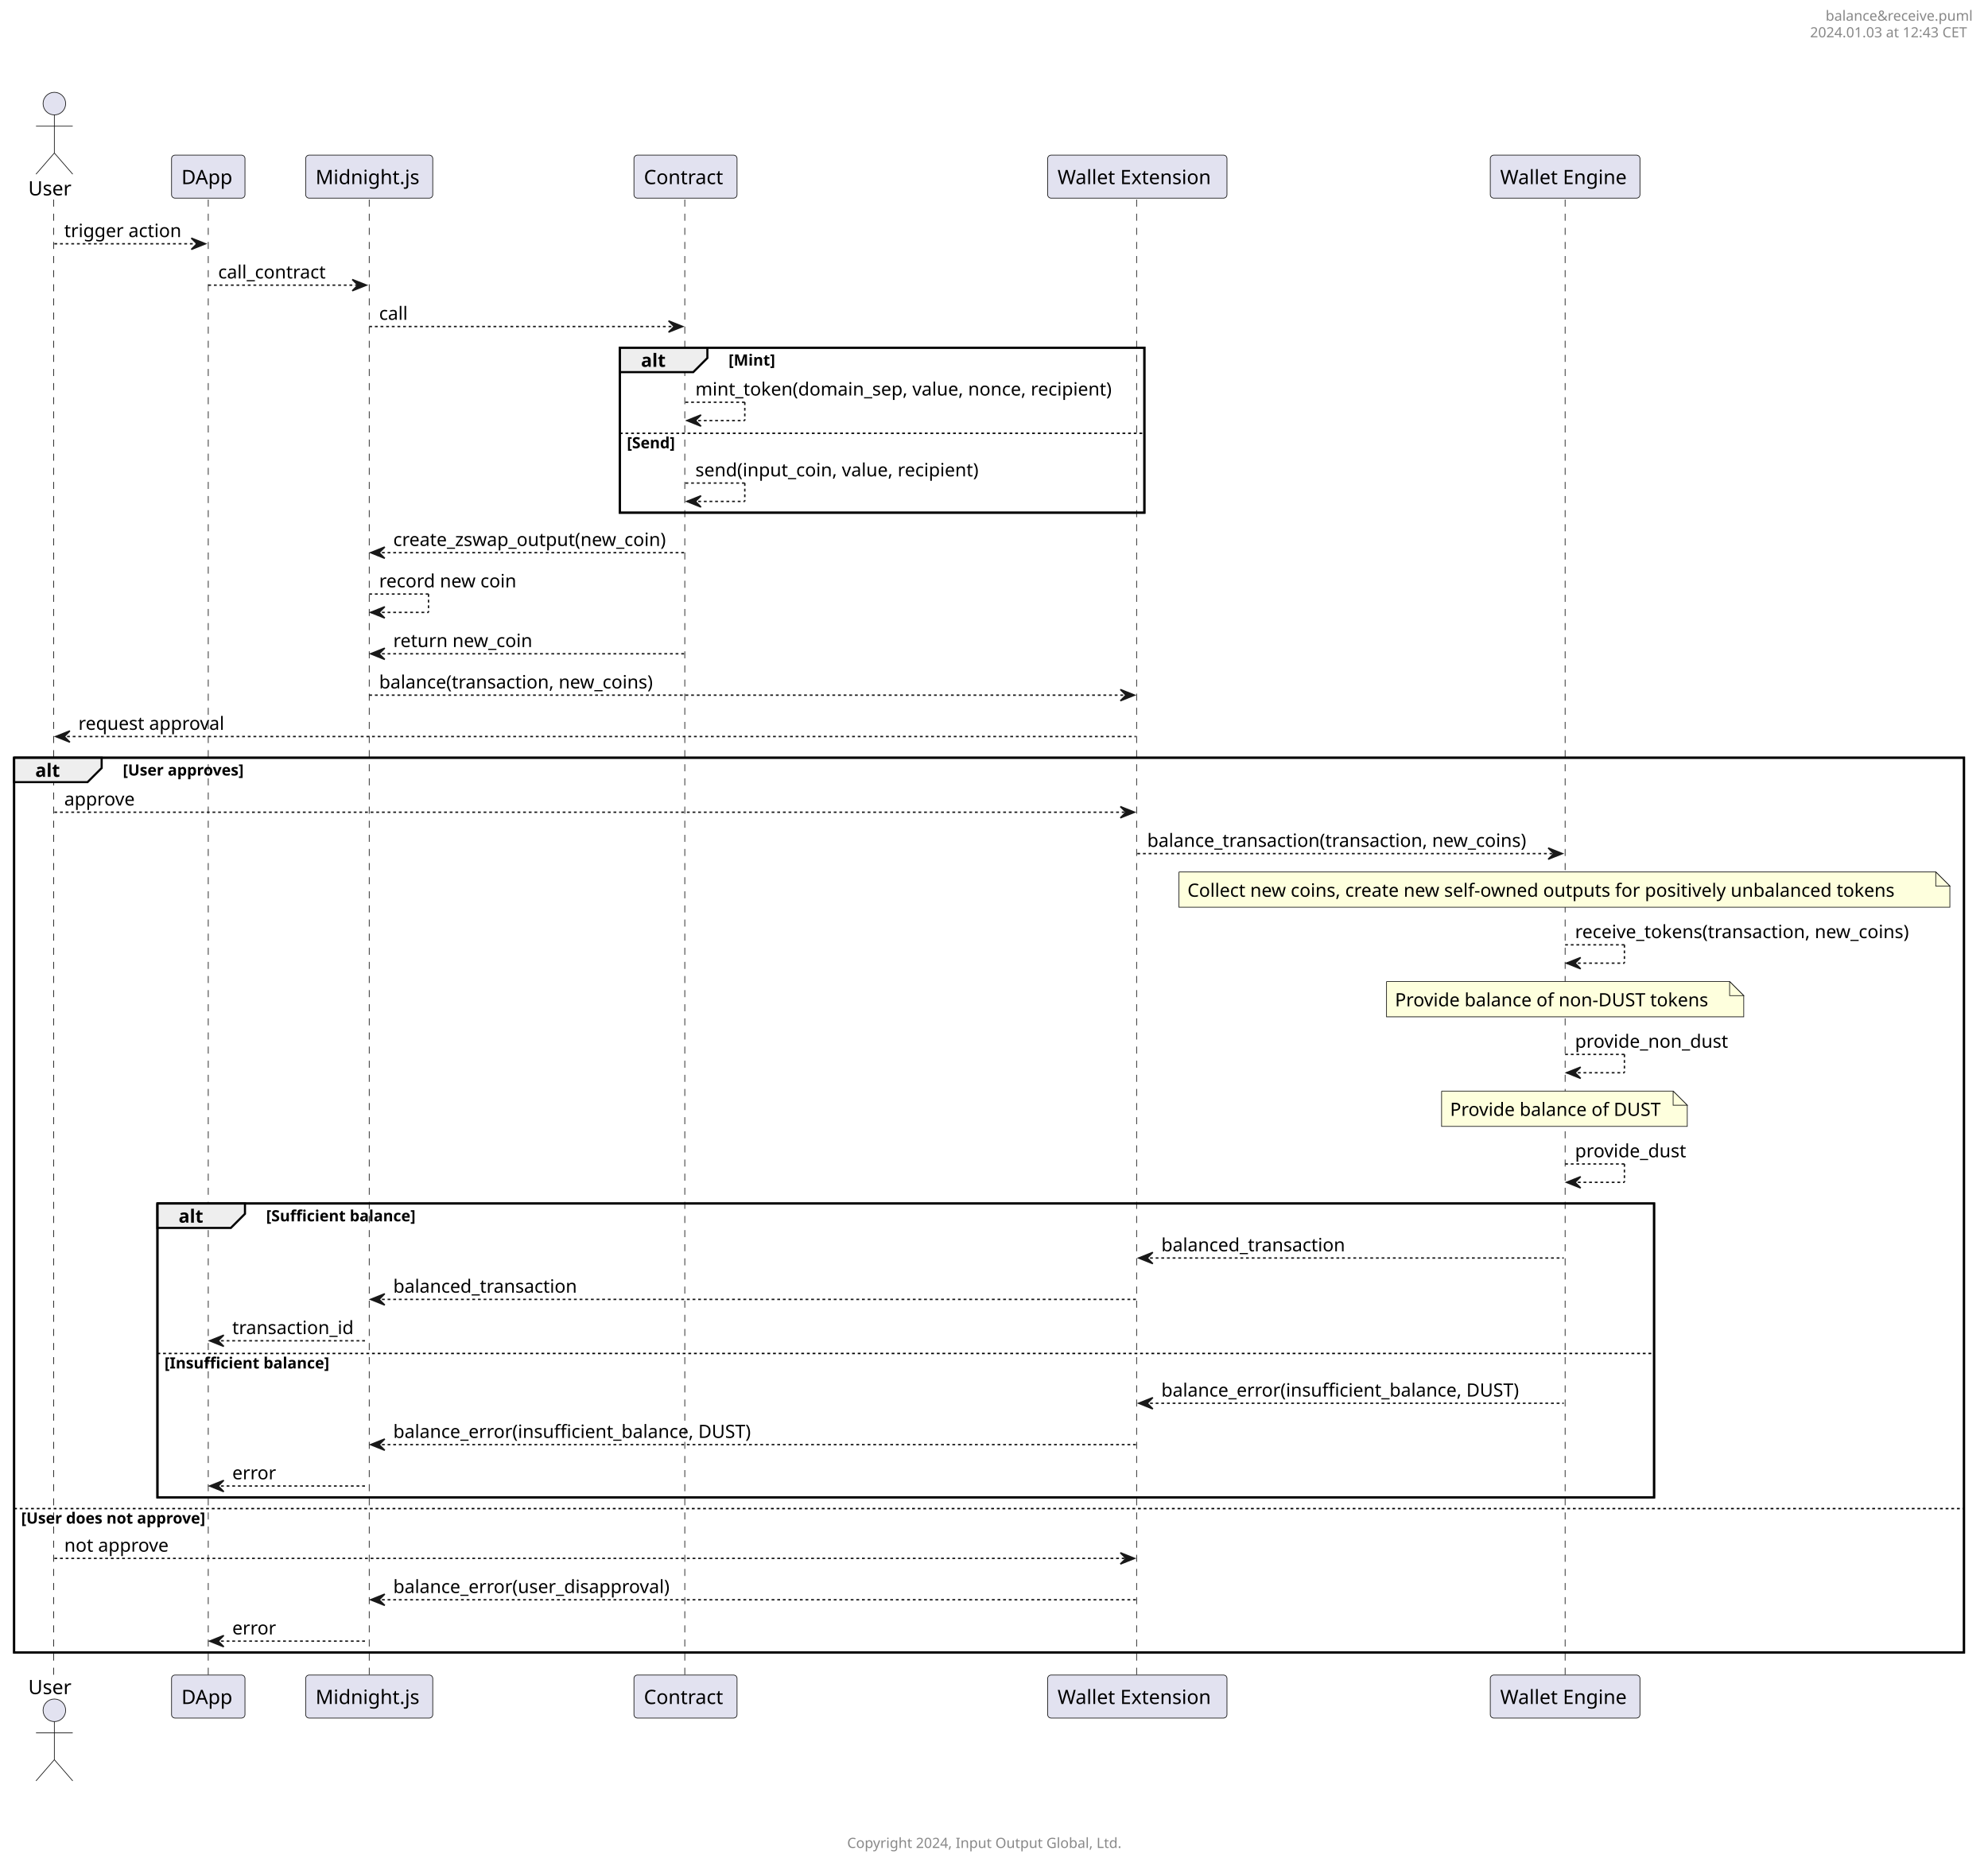
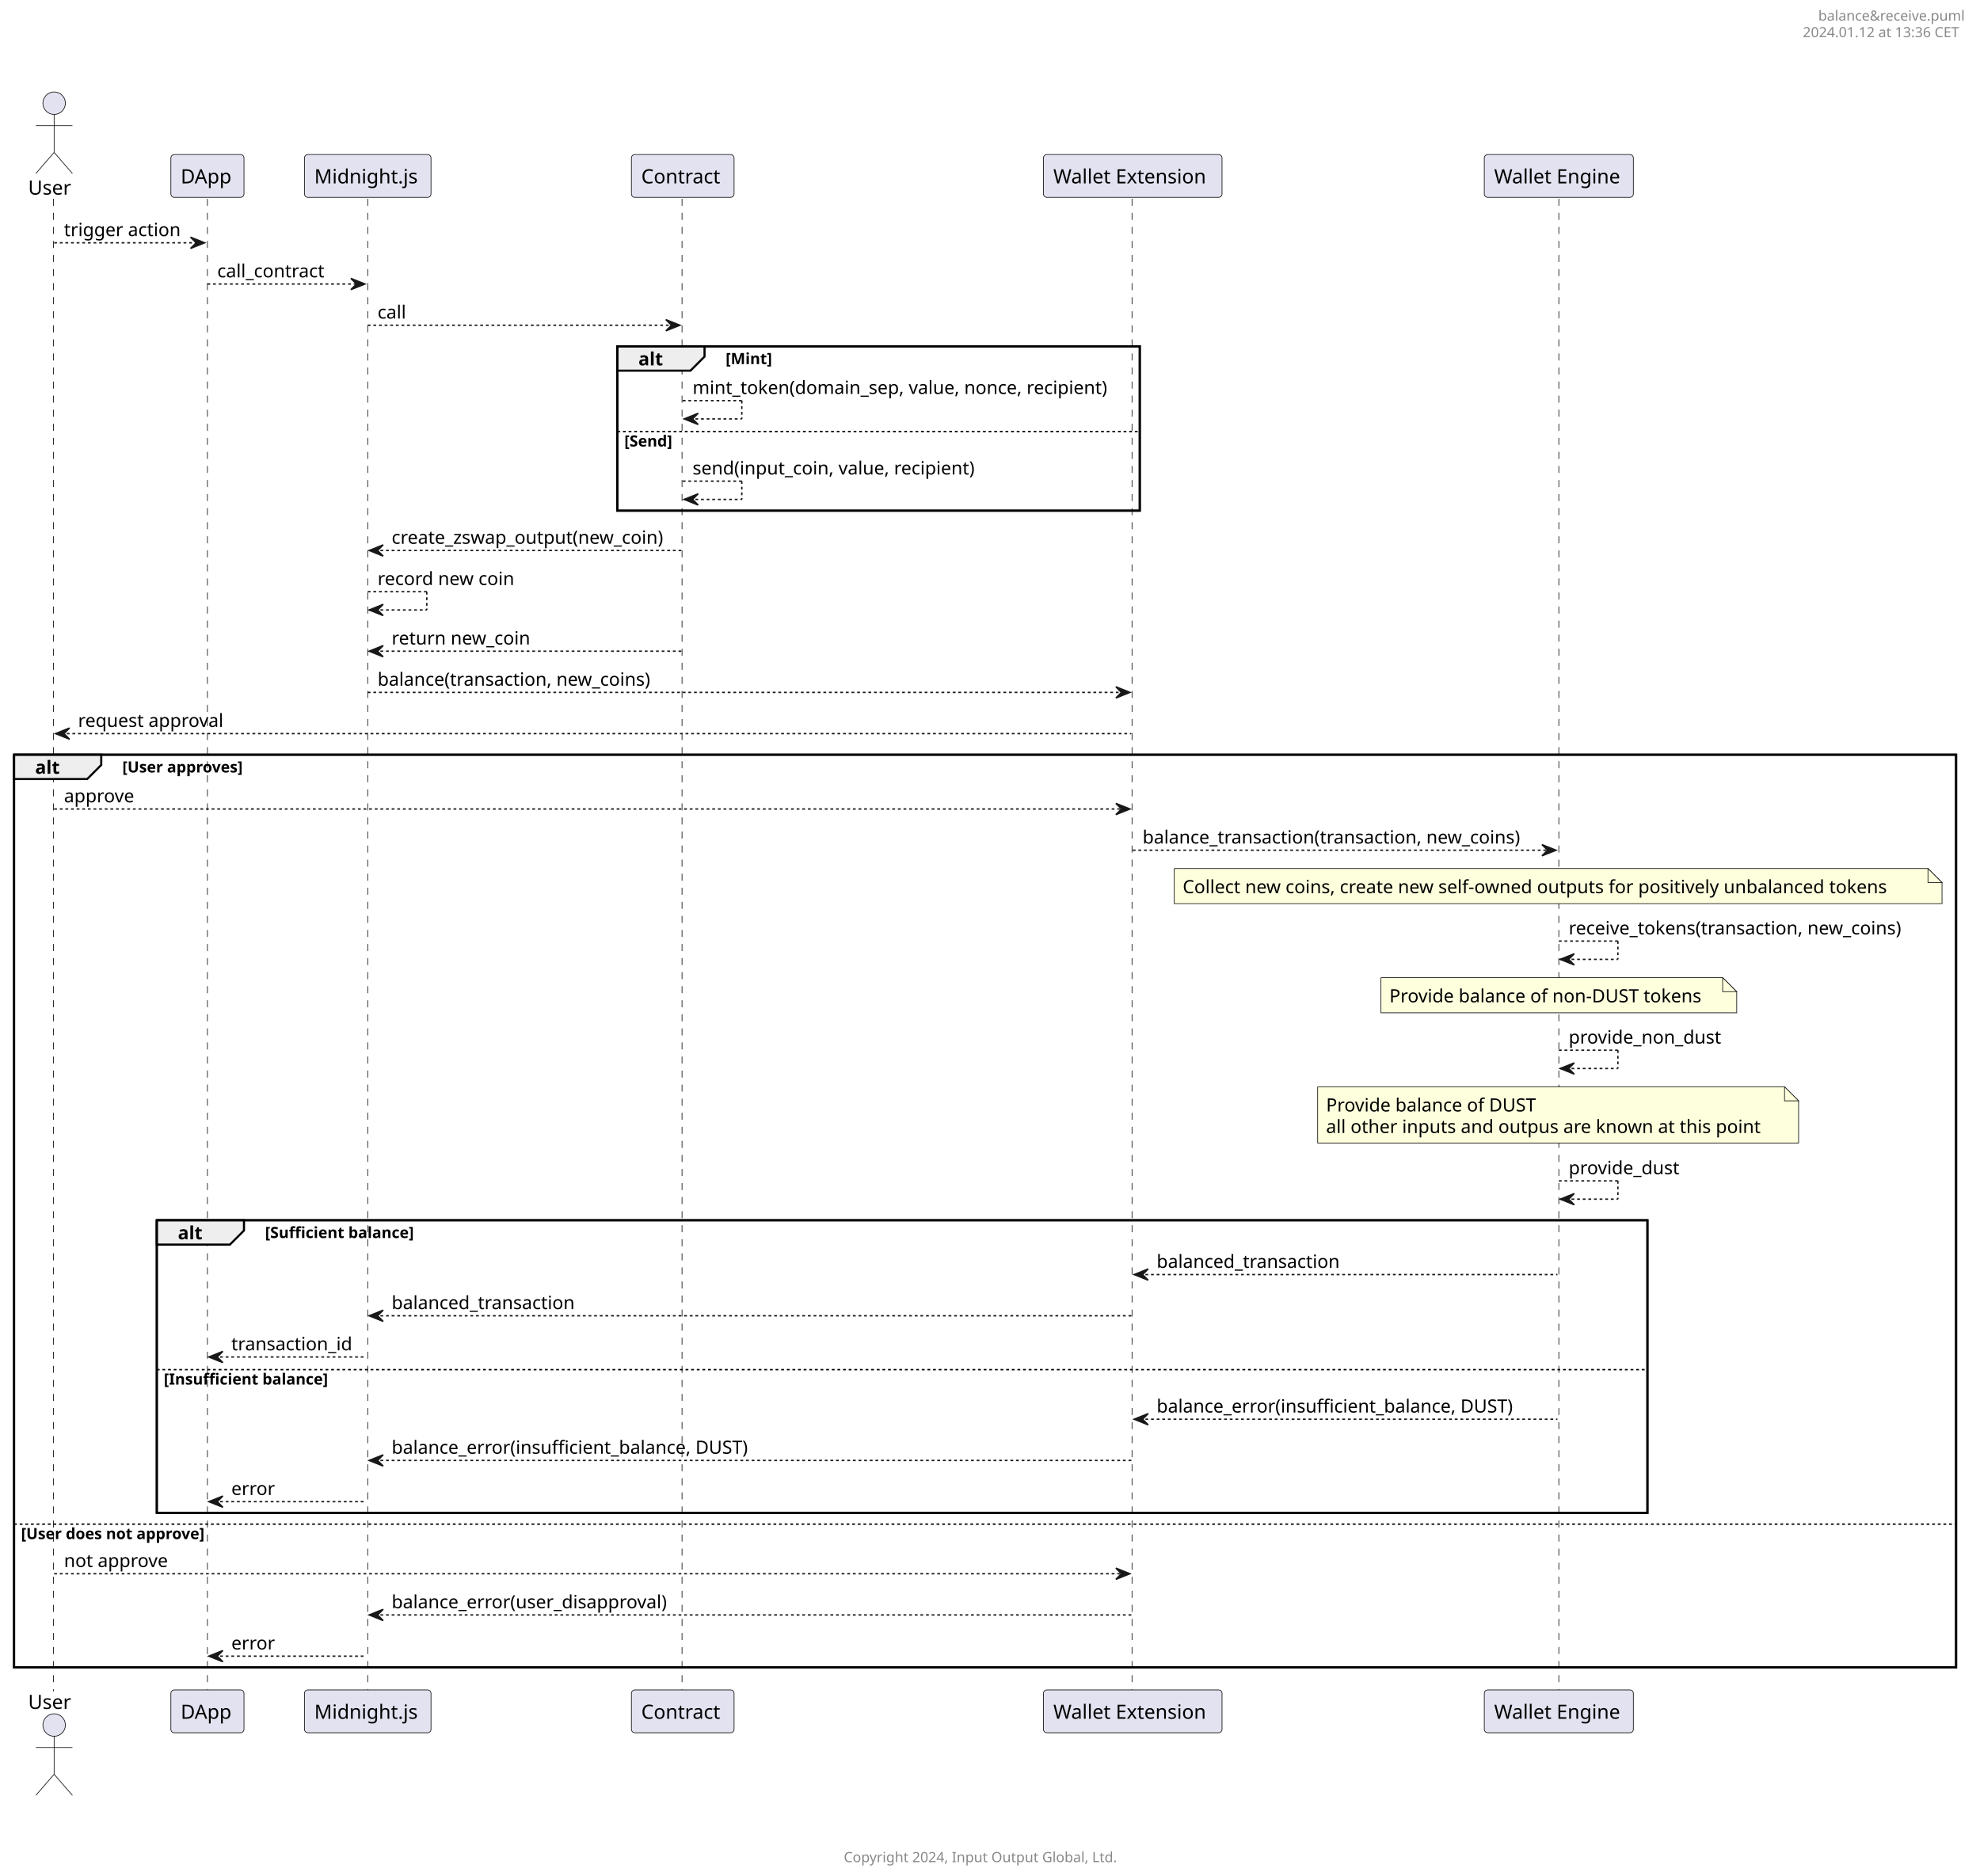
- <svg xmlns="http://www.w3.org/2000/svg" contentStyleType="text/css" height="1319px" preserveAspectRatio="none" style="width:1408px;height:1319px;background:#FFFFFF;" version="1.1" viewBox="0 0 1408 1319" width="1408px" zoomAndPan="magnify">
+ <svg xmlns="http://www.w3.org/2000/svg" contentStyleType="text/css" height="1334px" preserveAspectRatio="none" style="width:1408px;height:1334px;background:#FFFFFF;" version="1.1" viewBox="0 0 1408 1334" width="1408px" zoomAndPan="magnify">
  <defs />
  <g>
    <rect height="116.887" style="stroke:#000000;stroke-width:1.5;fill:none;" width="371.5" x="439" y="246.307" />
-     <rect height="633.811" style="stroke:#000000;stroke-width:1.5;fill:none;" width="1381" x="10" y="536.746" />
-     <rect height="208.129" style="stroke:#000000;stroke-width:1.5;fill:none;" width="1060" x="111.5" y="852.541" />
-     <line style="stroke:#181818;stroke-width:0.5;fill:none;stroke-dasharray:5.0,5.0;" x1="38" x2="38" y1="141.375" y2="1187.557" />
-     <line style="stroke:#181818;stroke-width:0.5;fill:none;stroke-dasharray:5.0,5.0;" x1="147.5" x2="147.5" y1="141.375" y2="1187.557" />
-     <line style="stroke:#181818;stroke-width:0.5;fill:none;stroke-dasharray:5.0,5.0;" x1="261.5" x2="261.5" y1="141.375" y2="1187.557" />
-     <line style="stroke:#181818;stroke-width:0.5;fill:none;stroke-dasharray:5.0,5.0;" x1="485" x2="485" y1="141.375" y2="1187.557" />
-     <line style="stroke:#181818;stroke-width:0.5;fill:none;stroke-dasharray:5.0,5.0;" x1="805" x2="805" y1="141.375" y2="1187.557" />
-     <line style="stroke:#181818;stroke-width:0.5;fill:none;stroke-dasharray:5.0,5.0;" x1="1108.5" x2="1108.5" y1="141.375" y2="1187.557" />
+     <rect height="649.121" style="stroke:#000000;stroke-width:1.5;fill:none;" width="1381" x="10" y="536.746" />
+     <rect height="208.129" style="stroke:#000000;stroke-width:1.5;fill:none;" width="1060" x="111.5" y="867.852" />
+     <line style="stroke:#181818;stroke-width:0.5;fill:none;stroke-dasharray:5.0,5.0;" x1="38" x2="38" y1="141.375" y2="1202.867" />
+     <line style="stroke:#181818;stroke-width:0.5;fill:none;stroke-dasharray:5.0,5.0;" x1="147.5" x2="147.5" y1="141.375" y2="1202.867" />
+     <line style="stroke:#181818;stroke-width:0.5;fill:none;stroke-dasharray:5.0,5.0;" x1="261.5" x2="261.5" y1="141.375" y2="1202.867" />
+     <line style="stroke:#181818;stroke-width:0.5;fill:none;stroke-dasharray:5.0,5.0;" x1="485" x2="485" y1="141.375" y2="1202.867" />
+     <line style="stroke:#181818;stroke-width:0.5;fill:none;stroke-dasharray:5.0,5.0;" x1="805" x2="805" y1="141.375" y2="1202.867" />
+     <line style="stroke:#181818;stroke-width:0.5;fill:none;stroke-dasharray:5.0,5.0;" x1="1108.5" x2="1108.5" y1="141.375" y2="1202.867" />
    <text fill="#000000" font-family="sans-serif" font-size="14" lengthAdjust="spacing" textLength="31" x="20" y="138.422">User</text>
    <ellipse cx="38.5" cy="73.387" fill="#E2E2F0" rx="8" ry="8" style="stroke:#181818;stroke-width:0.5;" />
    <path d="M38.5,81.387 L38.5,108.387 M25.5,89.387 L51.5,89.387 M38.5,108.387 L25.5,123.387 M38.5,108.387 L51.5,123.387 " fill="none" style="stroke:#181818;stroke-width:0.5;" />
-     <text fill="#000000" font-family="sans-serif" font-size="14" lengthAdjust="spacing" textLength="31" x="20" y="1200.092">User</text>
-     <ellipse cx="38.5" cy="1211.545" fill="#E2E2F0" rx="8" ry="8" style="stroke:#181818;stroke-width:0.5;" />
-     <path d="M38.5,1219.545 L38.5,1246.545 M25.5,1227.545 L51.5,1227.545 M38.5,1246.545 L25.5,1261.545 M38.5,1246.545 L51.5,1261.545 " fill="none" style="stroke:#181818;stroke-width:0.5;" />
+     <text fill="#000000" font-family="sans-serif" font-size="14" lengthAdjust="spacing" textLength="31" x="20" y="1215.402">User</text>
+     <ellipse cx="38.5" cy="1226.855" fill="#E2E2F0" rx="8" ry="8" style="stroke:#181818;stroke-width:0.5;" />
+     <path d="M38.5,1234.855 L38.5,1261.855 M25.5,1242.855 L51.5,1242.855 M38.5,1261.855 L25.5,1276.855 M38.5,1261.855 L51.5,1276.855 " fill="none" style="stroke:#181818;stroke-width:0.5;" />
    <rect fill="#E2E2F0" height="30.488" rx="2.5" ry="2.5" style="stroke:#181818;stroke-width:0.5;" width="52" x="121.5" y="109.887" />
    <text fill="#000000" font-family="sans-serif" font-size="14" lengthAdjust="spacing" textLength="38" x="128.5" y="130.422">DApp</text>
-     <rect fill="#E2E2F0" height="30.488" rx="2.5" ry="2.5" style="stroke:#181818;stroke-width:0.5;" width="52" x="121.5" y="1186.557" />
-     <text fill="#000000" font-family="sans-serif" font-size="14" lengthAdjust="spacing" textLength="38" x="128.5" y="1207.092">DApp</text>
+     <rect fill="#E2E2F0" height="30.488" rx="2.5" ry="2.5" style="stroke:#181818;stroke-width:0.5;" width="52" x="121.5" y="1201.867" />
+     <text fill="#000000" font-family="sans-serif" font-size="14" lengthAdjust="spacing" textLength="38" x="128.5" y="1222.402">DApp</text>
    <rect fill="#E2E2F0" height="30.488" rx="2.5" ry="2.5" style="stroke:#181818;stroke-width:0.5;" width="90" x="216.5" y="109.887" />
    <text fill="#000000" font-family="sans-serif" font-size="14" lengthAdjust="spacing" textLength="76" x="223.5" y="130.422">Midnight.js</text>
-     <rect fill="#E2E2F0" height="30.488" rx="2.5" ry="2.5" style="stroke:#181818;stroke-width:0.5;" width="90" x="216.5" y="1186.557" />
-     <text fill="#000000" font-family="sans-serif" font-size="14" lengthAdjust="spacing" textLength="76" x="223.5" y="1207.092">Midnight.js</text>
+     <rect fill="#E2E2F0" height="30.488" rx="2.5" ry="2.5" style="stroke:#181818;stroke-width:0.5;" width="90" x="216.5" y="1201.867" />
+     <text fill="#000000" font-family="sans-serif" font-size="14" lengthAdjust="spacing" textLength="76" x="223.5" y="1222.402">Midnight.js</text>
    <rect fill="#E2E2F0" height="30.488" rx="2.5" ry="2.5" style="stroke:#181818;stroke-width:0.5;" width="73" x="449" y="109.887" />
    <text fill="#000000" font-family="sans-serif" font-size="14" lengthAdjust="spacing" textLength="59" x="456" y="130.422">Contract</text>
-     <rect fill="#E2E2F0" height="30.488" rx="2.5" ry="2.5" style="stroke:#181818;stroke-width:0.5;" width="73" x="449" y="1186.557" />
-     <text fill="#000000" font-family="sans-serif" font-size="14" lengthAdjust="spacing" textLength="59" x="456" y="1207.092">Contract</text>
+     <rect fill="#E2E2F0" height="30.488" rx="2.5" ry="2.5" style="stroke:#181818;stroke-width:0.5;" width="73" x="449" y="1201.867" />
+     <text fill="#000000" font-family="sans-serif" font-size="14" lengthAdjust="spacing" textLength="59" x="456" y="1222.402">Contract</text>
    <rect fill="#E2E2F0" height="30.488" rx="2.5" ry="2.5" style="stroke:#181818;stroke-width:0.5;" width="127" x="742" y="109.887" />
    <text fill="#000000" font-family="sans-serif" font-size="14" lengthAdjust="spacing" textLength="113" x="749" y="130.422">Wallet Extension</text>
-     <rect fill="#E2E2F0" height="30.488" rx="2.5" ry="2.5" style="stroke:#181818;stroke-width:0.5;" width="127" x="742" y="1186.557" />
-     <text fill="#000000" font-family="sans-serif" font-size="14" lengthAdjust="spacing" textLength="113" x="749" y="1207.092">Wallet Extension</text>
+     <rect fill="#E2E2F0" height="30.488" rx="2.5" ry="2.5" style="stroke:#181818;stroke-width:0.5;" width="127" x="742" y="1201.867" />
+     <text fill="#000000" font-family="sans-serif" font-size="14" lengthAdjust="spacing" textLength="113" x="749" y="1222.402">Wallet Extension</text>
    <rect fill="#E2E2F0" height="30.488" rx="2.5" ry="2.5" style="stroke:#181818;stroke-width:0.5;" width="106" x="1055.5" y="109.887" />
    <text fill="#000000" font-family="sans-serif" font-size="14" lengthAdjust="spacing" textLength="92" x="1062.5" y="130.422">Wallet Engine</text>
-     <rect fill="#E2E2F0" height="30.488" rx="2.5" ry="2.5" style="stroke:#181818;stroke-width:0.5;" width="106" x="1055.5" y="1186.557" />
-     <text fill="#000000" font-family="sans-serif" font-size="14" lengthAdjust="spacing" textLength="92" x="1062.5" y="1207.092">Wallet Engine</text>
+     <rect fill="#E2E2F0" height="30.488" rx="2.5" ry="2.5" style="stroke:#181818;stroke-width:0.5;" width="106" x="1055.5" y="1201.867" />
+     <text fill="#000000" font-family="sans-serif" font-size="14" lengthAdjust="spacing" textLength="92" x="1062.5" y="1222.402">Wallet Engine</text>
    <polygon fill="#181818" points="135.5,168.685,145.5,172.685,135.5,176.685,139.5,172.685" style="stroke:#181818;stroke-width:1.0;" />
    <line style="stroke:#181818;stroke-width:1.0;stroke-dasharray:2.0,2.0;" x1="38.5" x2="141.5" y1="172.685" y2="172.685" />
    <text fill="#000000" font-family="sans-serif" font-size="13" lengthAdjust="spacing" textLength="85" x="45.5" y="167.943">trigger action</text>
    <polygon fill="#181818" points="249.5,197.996,259.5,201.996,249.5,205.996,253.5,201.996" style="stroke:#181818;stroke-width:1.0;" />
    <line style="stroke:#181818;stroke-width:1.0;stroke-dasharray:2.0,2.0;" x1="147.5" x2="255.5" y1="201.996" y2="201.996" />
    <text fill="#000000" font-family="sans-serif" font-size="13" lengthAdjust="spacing" textLength="81" x="154.5" y="197.254">call_contract</text>
    <polygon fill="#181818" points="473.5,227.307,483.5,231.307,473.5,235.307,477.5,231.307" style="stroke:#181818;stroke-width:1.0;" />
    <line style="stroke:#181818;stroke-width:1.0;stroke-dasharray:2.0,2.0;" x1="261.5" x2="479.5" y1="231.307" y2="231.307" />
    <text fill="#000000" font-family="sans-serif" font-size="13" lengthAdjust="spacing" textLength="22" x="268.5" y="226.565">call</text>
    <path d="M439,246.307 L501,246.307 L501,253.617 L491,263.617 L439,263.617 L439,246.307 " fill="#EEEEEE" style="stroke:#000000;stroke-width:1.5;" />
    <rect fill="none" height="116.887" style="stroke:#000000;stroke-width:1.5;" width="371.5" x="439" y="246.307" />
    <text fill="#000000" font-family="sans-serif" font-size="13" font-weight="bold" lengthAdjust="spacing" textLength="17" x="454" y="259.875">alt</text>
    <text fill="#000000" font-family="sans-serif" font-size="11" font-weight="bold" lengthAdjust="spacing" textLength="33" x="516" y="258.941">[Mint]</text>
    <line style="stroke:#181818;stroke-width:1.0;stroke-dasharray:2.0,2.0;" x1="485.5" x2="527.5" y1="284.928" y2="284.928" />
    <line style="stroke:#181818;stroke-width:1.0;stroke-dasharray:2.0,2.0;" x1="527.5" x2="527.5" y1="284.928" y2="297.928" />
    <line style="stroke:#181818;stroke-width:1.0;stroke-dasharray:2.0,2.0;" x1="486.5" x2="527.5" y1="297.928" y2="297.928" />
    <polygon fill="#181818" points="496.5,293.928,486.5,297.928,496.5,301.928,492.5,297.928" style="stroke:#181818;stroke-width:1.0;" />
    <text fill="#000000" font-family="sans-serif" font-size="13" lengthAdjust="spacing" textLength="306" x="492.5" y="280.185">mint_token(domain_sep, value, nonce, recipient)</text>
    <line style="stroke:#000000;stroke-width:1.0;stroke-dasharray:2.0,2.0;" x1="439" x2="810.5" y1="306.928" y2="306.928" />
    <text fill="#000000" font-family="sans-serif" font-size="11" font-weight="bold" lengthAdjust="spacing" textLength="34" x="444" y="317.562">[Send]</text>
    <line style="stroke:#181818;stroke-width:1.0;stroke-dasharray:2.0,2.0;" x1="485.5" x2="527.5" y1="342.193" y2="342.193" />
    <line style="stroke:#181818;stroke-width:1.0;stroke-dasharray:2.0,2.0;" x1="527.5" x2="527.5" y1="342.193" y2="355.193" />
    <line style="stroke:#181818;stroke-width:1.0;stroke-dasharray:2.0,2.0;" x1="486.5" x2="527.5" y1="355.193" y2="355.193" />
    <polygon fill="#181818" points="496.5,351.193,486.5,355.193,496.5,359.193,492.5,355.193" style="stroke:#181818;stroke-width:1.0;" />
    <text fill="#000000" font-family="sans-serif" font-size="13" lengthAdjust="spacing" textLength="209" x="492.5" y="337.451">send(input_coin, value, recipient)</text>
    <polygon fill="#181818" points="272.5,387.504,262.5,391.504,272.5,395.504,268.5,391.504" style="stroke:#181818;stroke-width:1.0;" />
    <line style="stroke:#181818;stroke-width:1.0;stroke-dasharray:2.0,2.0;" x1="266.5" x2="484.5" y1="391.504" y2="391.504" />
    <text fill="#000000" font-family="sans-serif" font-size="13" lengthAdjust="spacing" textLength="200" x="278.5" y="386.762">create_zswap_output(new_coin)</text>
    <line style="stroke:#181818;stroke-width:1.0;stroke-dasharray:2.0,2.0;" x1="261.5" x2="303.5" y1="420.815" y2="420.815" />
    <line style="stroke:#181818;stroke-width:1.0;stroke-dasharray:2.0,2.0;" x1="303.5" x2="303.5" y1="420.815" y2="433.815" />
    <line style="stroke:#181818;stroke-width:1.0;stroke-dasharray:2.0,2.0;" x1="262.5" x2="303.5" y1="433.815" y2="433.815" />
    <polygon fill="#181818" points="272.5,429.815,262.5,433.815,272.5,437.815,268.5,433.815" style="stroke:#181818;stroke-width:1.0;" />
    <text fill="#000000" font-family="sans-serif" font-size="13" lengthAdjust="spacing" textLength="100" x="268.5" y="416.072">record new coin</text>
    <polygon fill="#181818" points="272.5,459.125,262.5,463.125,272.5,467.125,268.5,463.125" style="stroke:#181818;stroke-width:1.0;" />
    <line style="stroke:#181818;stroke-width:1.0;stroke-dasharray:2.0,2.0;" x1="266.5" x2="484.5" y1="463.125" y2="463.125" />
    <text fill="#000000" font-family="sans-serif" font-size="13" lengthAdjust="spacing" textLength="101" x="278.5" y="458.383">return new_coin</text>
    <polygon fill="#181818" points="793.5,488.435,803.5,492.435,793.5,496.435,797.5,492.435" style="stroke:#181818;stroke-width:1.0;" />
    <line style="stroke:#181818;stroke-width:1.0;stroke-dasharray:2.0,2.0;" x1="261.5" x2="799.5" y1="492.435" y2="492.435" />
    <text fill="#000000" font-family="sans-serif" font-size="13" lengthAdjust="spacing" textLength="201" x="268.5" y="487.693">balance(transaction, new_coins)</text>
    <polygon fill="#181818" points="49.5,517.746,39.5,521.746,49.5,525.746,45.5,521.746" style="stroke:#181818;stroke-width:1.0;" />
    <line style="stroke:#181818;stroke-width:1.0;stroke-dasharray:2.0,2.0;" x1="43.5" x2="804.5" y1="521.746" y2="521.746" />
    <text fill="#000000" font-family="sans-serif" font-size="13" lengthAdjust="spacing" textLength="105" x="55.5" y="517.004">request approval</text>
    <path d="M10,536.746 L72,536.746 L72,544.057 L62,554.057 L10,554.057 L10,536.746 " fill="#EEEEEE" style="stroke:#000000;stroke-width:1.5;" />
-     <rect fill="none" height="633.811" style="stroke:#000000;stroke-width:1.5;" width="1381" x="10" y="536.746" />
+     <rect fill="none" height="649.121" style="stroke:#000000;stroke-width:1.5;" width="1381" x="10" y="536.746" />
    <text fill="#000000" font-family="sans-serif" font-size="13" font-weight="bold" lengthAdjust="spacing" textLength="17" x="25" y="550.314">alt</text>
    <text fill="#000000" font-family="sans-serif" font-size="11" font-weight="bold" lengthAdjust="spacing" textLength="88" x="87" y="549.381">[User approves]</text>
    <polygon fill="#181818" points="793.5,571.367,803.5,575.367,793.5,579.367,797.5,575.367" style="stroke:#181818;stroke-width:1.0;" />
    <line style="stroke:#181818;stroke-width:1.0;stroke-dasharray:2.0,2.0;" x1="38.5" x2="799.5" y1="575.367" y2="575.367" />
    <text fill="#000000" font-family="sans-serif" font-size="13" lengthAdjust="spacing" textLength="50" x="45.5" y="570.625">approve</text>
    <polygon fill="#181818" points="1096.5,600.678,1106.5,604.678,1096.5,608.678,1100.5,604.678" style="stroke:#181818;stroke-width:1.0;" />
    <line style="stroke:#181818;stroke-width:1.0;stroke-dasharray:2.0,2.0;" x1="805.5" x2="1102.5" y1="604.678" y2="604.678" />
    <text fill="#000000" font-family="sans-serif" font-size="13" lengthAdjust="spacing" textLength="279" x="812.5" y="599.936">balance_transaction(transaction, new_coins)</text>
    <path d="M835,617.678 L835,642.678 L1381,642.678 L1381,627.678 L1371,617.678 L835,617.678 " fill="#FEFFDD" style="stroke:#181818;stroke-width:0.5;" />
    <path d="M1371,617.678 L1371,627.678 L1381,627.678 L1371,617.678 " fill="#FEFFDD" style="stroke:#181818;stroke-width:0.5;" />
    <text fill="#000000" font-family="sans-serif" font-size="13" lengthAdjust="spacing" textLength="525" x="841" y="635.246">Collect new coins, create new self-owned outputs for positively unbalanced tokens</text>
    <line style="stroke:#181818;stroke-width:1.0;stroke-dasharray:2.0,2.0;" x1="1108.5" x2="1150.5" y1="669.299" y2="669.299" />
    <line style="stroke:#181818;stroke-width:1.0;stroke-dasharray:2.0,2.0;" x1="1150.5" x2="1150.5" y1="669.299" y2="682.299" />
    <line style="stroke:#181818;stroke-width:1.0;stroke-dasharray:2.0,2.0;" x1="1109.5" x2="1150.5" y1="682.299" y2="682.299" />
    <polygon fill="#181818" points="1119.5,678.299,1109.5,682.299,1119.5,686.299,1115.5,682.299" style="stroke:#181818;stroke-width:1.0;" />
    <text fill="#000000" font-family="sans-serif" font-size="13" lengthAdjust="spacing" textLength="247" x="1115.5" y="664.557">receive_tokens(transaction, new_coins)</text>
    <path d="M982,695.299 L982,720.299 L1235,720.299 L1235,705.299 L1225,695.299 L982,695.299 " fill="#FEFFDD" style="stroke:#181818;stroke-width:0.5;" />
    <path d="M1225,695.299 L1225,705.299 L1235,705.299 L1225,695.299 " fill="#FEFFDD" style="stroke:#181818;stroke-width:0.5;" />
    <text fill="#000000" font-family="sans-serif" font-size="13" lengthAdjust="spacing" textLength="232" x="988" y="712.867">Provide balance of non-DUST tokens</text>
    <line style="stroke:#181818;stroke-width:1.0;stroke-dasharray:2.0,2.0;" x1="1108.5" x2="1150.5" y1="746.92" y2="746.92" />
    <line style="stroke:#181818;stroke-width:1.0;stroke-dasharray:2.0,2.0;" x1="1150.5" x2="1150.5" y1="746.92" y2="759.92" />
    <line style="stroke:#181818;stroke-width:1.0;stroke-dasharray:2.0,2.0;" x1="1109.5" x2="1150.5" y1="759.92" y2="759.92" />
    <polygon fill="#181818" points="1119.5,755.92,1109.5,759.92,1119.5,763.92,1115.5,759.92" style="stroke:#181818;stroke-width:1.0;" />
    <text fill="#000000" font-family="sans-serif" font-size="13" lengthAdjust="spacing" textLength="113" x="1115.5" y="742.178">provide_non_dust</text>
-     <path d="M1021,772.92 L1021,797.92 L1195,797.92 L1195,782.92 L1185,772.92 L1021,772.92 " fill="#FEFFDD" style="stroke:#181818;stroke-width:0.5;" />
-     <path d="M1185,772.92 L1185,782.92 L1195,782.92 L1185,772.92 " fill="#FEFFDD" style="stroke:#181818;stroke-width:0.5;" />
-     <text fill="#000000" font-family="sans-serif" font-size="13" lengthAdjust="spacing" textLength="153" x="1027" y="790.488">Provide balance of DUST</text>
-     <line style="stroke:#181818;stroke-width:1.0;stroke-dasharray:2.0,2.0;" x1="1108.5" x2="1150.5" y1="824.541" y2="824.541" />
-     <line style="stroke:#181818;stroke-width:1.0;stroke-dasharray:2.0,2.0;" x1="1150.5" x2="1150.5" y1="824.541" y2="837.541" />
-     <line style="stroke:#181818;stroke-width:1.0;stroke-dasharray:2.0,2.0;" x1="1109.5" x2="1150.5" y1="837.541" y2="837.541" />
-     <polygon fill="#181818" points="1119.5,833.541,1109.5,837.541,1119.5,841.541,1115.5,837.541" style="stroke:#181818;stroke-width:1.0;" />
-     <text fill="#000000" font-family="sans-serif" font-size="13" lengthAdjust="spacing" textLength="82" x="1115.5" y="819.799">provide_dust</text>
-     <path d="M111.5,852.541 L173.5,852.541 L173.5,859.852 L163.5,869.852 L111.5,869.852 L111.5,852.541 " fill="#EEEEEE" style="stroke:#000000;stroke-width:1.5;" />
-     <rect fill="none" height="208.129" style="stroke:#000000;stroke-width:1.5;" width="1060" x="111.5" y="852.541" />
-     <text fill="#000000" font-family="sans-serif" font-size="13" font-weight="bold" lengthAdjust="spacing" textLength="17" x="126.5" y="866.109">alt</text>
-     <text fill="#000000" font-family="sans-serif" font-size="11" font-weight="bold" lengthAdjust="spacing" textLength="108" x="188.5" y="865.176">[Sufficient balance]</text>
-     <polygon fill="#181818" points="816.5,887.162,806.5,891.162,816.5,895.162,812.5,891.162" style="stroke:#181818;stroke-width:1.0;" />
-     <line style="stroke:#181818;stroke-width:1.0;stroke-dasharray:2.0,2.0;" x1="810.5" x2="1107.5" y1="891.162" y2="891.162" />
-     <text fill="#000000" font-family="sans-serif" font-size="13" lengthAdjust="spacing" textLength="134" x="822.5" y="886.42">balanced_transaction</text>
-     <polygon fill="#181818" points="272.5,916.473,262.5,920.473,272.5,924.473,268.5,920.473" style="stroke:#181818;stroke-width:1.0;" />
-     <line style="stroke:#181818;stroke-width:1.0;stroke-dasharray:2.0,2.0;" x1="266.5" x2="804.5" y1="920.473" y2="920.473" />
-     <text fill="#000000" font-family="sans-serif" font-size="13" lengthAdjust="spacing" textLength="134" x="278.5" y="915.731">balanced_transaction</text>
-     <polygon fill="#181818" points="158.5,945.783,148.5,949.783,158.5,953.783,154.5,949.783" style="stroke:#181818;stroke-width:1.0;" />
-     <line style="stroke:#181818;stroke-width:1.0;stroke-dasharray:2.0,2.0;" x1="152.5" x2="260.5" y1="949.783" y2="949.783" />
-     <text fill="#000000" font-family="sans-serif" font-size="13" lengthAdjust="spacing" textLength="90" x="164.5" y="945.041">transaction_id</text>
-     <line style="stroke:#000000;stroke-width:1.0;stroke-dasharray:2.0,2.0;" x1="111.5" x2="1171.5" y1="958.783" y2="958.783" />
-     <text fill="#000000" font-family="sans-serif" font-size="11" font-weight="bold" lengthAdjust="spacing" textLength="119" x="116.5" y="969.418">[Insufficient balance]</text>
-     <polygon fill="#181818" points="816.5,990.049,806.5,994.049,816.5,998.049,812.5,994.049" style="stroke:#181818;stroke-width:1.0;" />
-     <line style="stroke:#181818;stroke-width:1.0;stroke-dasharray:2.0,2.0;" x1="810.5" x2="1107.5" y1="994.049" y2="994.049" />
-     <text fill="#000000" font-family="sans-serif" font-size="13" lengthAdjust="spacing" textLength="262" x="822.5" y="989.307">balance_error(insufficient_balance, DUST)</text>
-     <polygon fill="#181818" points="272.5,1019.359,262.5,1023.359,272.5,1027.359,268.5,1023.359" style="stroke:#181818;stroke-width:1.0;" />
-     <line style="stroke:#181818;stroke-width:1.0;stroke-dasharray:2.0,2.0;" x1="266.5" x2="804.5" y1="1023.359" y2="1023.359" />
-     <text fill="#000000" font-family="sans-serif" font-size="13" lengthAdjust="spacing" textLength="262" x="278.5" y="1018.617">balance_error(insufficient_balance, DUST)</text>
-     <polygon fill="#181818" points="158.5,1048.67,148.5,1052.67,158.5,1056.67,154.5,1052.67" style="stroke:#181818;stroke-width:1.0;" />
-     <line style="stroke:#181818;stroke-width:1.0;stroke-dasharray:2.0,2.0;" x1="152.5" x2="260.5" y1="1052.67" y2="1052.67" />
-     <text fill="#000000" font-family="sans-serif" font-size="13" lengthAdjust="spacing" textLength="30" x="164.5" y="1047.928">error</text>
-     <line style="stroke:#000000;stroke-width:1.0;stroke-dasharray:2.0,2.0;" x1="10" x2="1391" y1="1068.67" y2="1068.67" />
-     <text fill="#000000" font-family="sans-serif" font-size="11" font-weight="bold" lengthAdjust="spacing" textLength="134" x="15" y="1079.305">[User does not approve]</text>
-     <polygon fill="#181818" points="793.5,1099.936,803.5,1103.936,793.5,1107.936,797.5,1103.936" style="stroke:#181818;stroke-width:1.0;" />
-     <line style="stroke:#181818;stroke-width:1.0;stroke-dasharray:2.0,2.0;" x1="38.5" x2="799.5" y1="1103.936" y2="1103.936" />
-     <text fill="#000000" font-family="sans-serif" font-size="13" lengthAdjust="spacing" textLength="75" x="45.5" y="1099.193">not approve</text>
-     <polygon fill="#181818" points="272.5,1129.246,262.5,1133.246,272.5,1137.246,268.5,1133.246" style="stroke:#181818;stroke-width:1.0;" />
-     <line style="stroke:#181818;stroke-width:1.0;stroke-dasharray:2.0,2.0;" x1="266.5" x2="804.5" y1="1133.246" y2="1133.246" />
-     <text fill="#000000" font-family="sans-serif" font-size="13" lengthAdjust="spacing" textLength="200" x="278.5" y="1128.504">balance_error(user_disapproval)</text>
-     <polygon fill="#181818" points="158.5,1158.557,148.5,1162.557,158.5,1166.557,154.5,1162.557" style="stroke:#181818;stroke-width:1.0;" />
-     <line style="stroke:#181818;stroke-width:1.0;stroke-dasharray:2.0,2.0;" x1="152.5" x2="260.5" y1="1162.557" y2="1162.557" />
-     <text fill="#000000" font-family="sans-serif" font-size="13" lengthAdjust="spacing" textLength="30" x="164.5" y="1157.814">error</text>
+     <path d="M937,772.92 L937,812.92 L1279,812.92 L1279,782.92 L1269,772.92 L937,772.92 " fill="#FEFFDD" style="stroke:#181818;stroke-width:0.5;" />
+     <path d="M1269,772.92 L1269,782.92 L1279,782.92 L1269,772.92 " fill="#FEFFDD" style="stroke:#181818;stroke-width:0.5;" />
+     <text fill="#000000" font-family="sans-serif" font-size="13" lengthAdjust="spacing" textLength="153" x="943" y="790.488">Provide balance of DUST</text>
+     <text fill="#000000" font-family="sans-serif" font-size="13" lengthAdjust="spacing" textLength="321" x="943" y="805.799">all other inputs and outpus are known at this point</text>
+     <line style="stroke:#181818;stroke-width:1.0;stroke-dasharray:2.0,2.0;" x1="1108.5" x2="1150.5" y1="839.852" y2="839.852" />
+     <line style="stroke:#181818;stroke-width:1.0;stroke-dasharray:2.0,2.0;" x1="1150.5" x2="1150.5" y1="839.852" y2="852.852" />
+     <line style="stroke:#181818;stroke-width:1.0;stroke-dasharray:2.0,2.0;" x1="1109.5" x2="1150.5" y1="852.852" y2="852.852" />
+     <polygon fill="#181818" points="1119.5,848.852,1109.5,852.852,1119.5,856.852,1115.5,852.852" style="stroke:#181818;stroke-width:1.0;" />
+     <text fill="#000000" font-family="sans-serif" font-size="13" lengthAdjust="spacing" textLength="82" x="1115.5" y="835.109">provide_dust</text>
+     <path d="M111.5,867.852 L173.5,867.852 L173.5,875.162 L163.5,885.162 L111.5,885.162 L111.5,867.852 " fill="#EEEEEE" style="stroke:#000000;stroke-width:1.5;" />
+     <rect fill="none" height="208.129" style="stroke:#000000;stroke-width:1.5;" width="1060" x="111.5" y="867.852" />
+     <text fill="#000000" font-family="sans-serif" font-size="13" font-weight="bold" lengthAdjust="spacing" textLength="17" x="126.5" y="881.42">alt</text>
+     <text fill="#000000" font-family="sans-serif" font-size="11" font-weight="bold" lengthAdjust="spacing" textLength="108" x="188.5" y="880.486">[Sufficient balance]</text>
+     <polygon fill="#181818" points="816.5,902.473,806.5,906.473,816.5,910.473,812.5,906.473" style="stroke:#181818;stroke-width:1.0;" />
+     <line style="stroke:#181818;stroke-width:1.0;stroke-dasharray:2.0,2.0;" x1="810.5" x2="1107.5" y1="906.473" y2="906.473" />
+     <text fill="#000000" font-family="sans-serif" font-size="13" lengthAdjust="spacing" textLength="134" x="822.5" y="901.731">balanced_transaction</text>
+     <polygon fill="#181818" points="272.5,931.783,262.5,935.783,272.5,939.783,268.5,935.783" style="stroke:#181818;stroke-width:1.0;" />
+     <line style="stroke:#181818;stroke-width:1.0;stroke-dasharray:2.0,2.0;" x1="266.5" x2="804.5" y1="935.783" y2="935.783" />
+     <text fill="#000000" font-family="sans-serif" font-size="13" lengthAdjust="spacing" textLength="134" x="278.5" y="931.041">balanced_transaction</text>
+     <polygon fill="#181818" points="158.5,961.094,148.5,965.094,158.5,969.094,154.5,965.094" style="stroke:#181818;stroke-width:1.0;" />
+     <line style="stroke:#181818;stroke-width:1.0;stroke-dasharray:2.0,2.0;" x1="152.5" x2="260.5" y1="965.094" y2="965.094" />
+     <text fill="#000000" font-family="sans-serif" font-size="13" lengthAdjust="spacing" textLength="90" x="164.5" y="960.352">transaction_id</text>
+     <line style="stroke:#000000;stroke-width:1.0;stroke-dasharray:2.0,2.0;" x1="111.5" x2="1171.5" y1="974.094" y2="974.094" />
+     <text fill="#000000" font-family="sans-serif" font-size="11" font-weight="bold" lengthAdjust="spacing" textLength="119" x="116.5" y="984.729">[Insufficient balance]</text>
+     <polygon fill="#181818" points="816.5,1005.359,806.5,1009.359,816.5,1013.359,812.5,1009.359" style="stroke:#181818;stroke-width:1.0;" />
+     <line style="stroke:#181818;stroke-width:1.0;stroke-dasharray:2.0,2.0;" x1="810.5" x2="1107.5" y1="1009.359" y2="1009.359" />
+     <text fill="#000000" font-family="sans-serif" font-size="13" lengthAdjust="spacing" textLength="262" x="822.5" y="1004.617">balance_error(insufficient_balance, DUST)</text>
+     <polygon fill="#181818" points="272.5,1034.67,262.5,1038.67,272.5,1042.67,268.5,1038.67" style="stroke:#181818;stroke-width:1.0;" />
+     <line style="stroke:#181818;stroke-width:1.0;stroke-dasharray:2.0,2.0;" x1="266.5" x2="804.5" y1="1038.67" y2="1038.67" />
+     <text fill="#000000" font-family="sans-serif" font-size="13" lengthAdjust="spacing" textLength="262" x="278.5" y="1033.928">balance_error(insufficient_balance, DUST)</text>
+     <polygon fill="#181818" points="158.5,1063.98,148.5,1067.98,158.5,1071.98,154.5,1067.98" style="stroke:#181818;stroke-width:1.0;" />
+     <line style="stroke:#181818;stroke-width:1.0;stroke-dasharray:2.0,2.0;" x1="152.5" x2="260.5" y1="1067.98" y2="1067.98" />
+     <text fill="#000000" font-family="sans-serif" font-size="13" lengthAdjust="spacing" textLength="30" x="164.5" y="1063.238">error</text>
+     <line style="stroke:#000000;stroke-width:1.0;stroke-dasharray:2.0,2.0;" x1="10" x2="1391" y1="1083.98" y2="1083.98" />
+     <text fill="#000000" font-family="sans-serif" font-size="11" font-weight="bold" lengthAdjust="spacing" textLength="134" x="15" y="1094.615">[User does not approve]</text>
+     <polygon fill="#181818" points="793.5,1115.246,803.5,1119.246,793.5,1123.246,797.5,1119.246" style="stroke:#181818;stroke-width:1.0;" />
+     <line style="stroke:#181818;stroke-width:1.0;stroke-dasharray:2.0,2.0;" x1="38.5" x2="799.5" y1="1119.246" y2="1119.246" />
+     <text fill="#000000" font-family="sans-serif" font-size="13" lengthAdjust="spacing" textLength="75" x="45.5" y="1114.504">not approve</text>
+     <polygon fill="#181818" points="272.5,1144.557,262.5,1148.557,272.5,1152.557,268.5,1148.557" style="stroke:#181818;stroke-width:1.0;" />
+     <line style="stroke:#181818;stroke-width:1.0;stroke-dasharray:2.0,2.0;" x1="266.5" x2="804.5" y1="1148.557" y2="1148.557" />
+     <text fill="#000000" font-family="sans-serif" font-size="13" lengthAdjust="spacing" textLength="200" x="278.5" y="1143.814">balance_error(user_disapproval)</text>
+     <polygon fill="#181818" points="158.5,1173.867,148.5,1177.867,158.5,1181.867,154.5,1177.867" style="stroke:#181818;stroke-width:1.0;" />
+     <line style="stroke:#181818;stroke-width:1.0;stroke-dasharray:2.0,2.0;" x1="152.5" x2="260.5" y1="1177.867" y2="1177.867" />
+     <text fill="#000000" font-family="sans-serif" font-size="13" lengthAdjust="spacing" textLength="30" x="164.5" y="1173.125">error</text>
    <rect height="58.887" style="stroke:#00000000;stroke-width:1.0;fill:none;" width="118" x="1282" y="5" />
    <text fill="#888888" font-family="sans-serif" font-size="10" lengthAdjust="spacing" textLength="107" x="1293" y="14.668">balance&amp;receive.puml</text>
-     <text fill="#888888" font-family="sans-serif" font-size="10" lengthAdjust="spacing" textLength="118" x="1282" y="26.445">2024.01.03 at 12:43 CET</text>
+     <text fill="#888888" font-family="sans-serif" font-size="10" lengthAdjust="spacing" textLength="118" x="1282" y="26.445">2024.01.12 at 13:36 CET</text>
    <text fill="#888888" font-family="sans-serif" font-size="10" lengthAdjust="spacing" textLength="3" x="1397" y="38.223"> </text>
    <text fill="#888888" font-family="sans-serif" font-size="10" lengthAdjust="spacing" textLength="3" x="1397" y="50"> </text>
    <text fill="#888888" font-family="sans-serif" font-size="10" lengthAdjust="spacing" textLength="3" x="1397" y="61.777"> </text>
-     <rect height="47.109" style="stroke:#00000000;stroke-width:1.0;fill:none;" width="200" x="600" y="1264.045" />
-     <text fill="#888888" font-family="sans-serif" font-size="10" lengthAdjust="spacing" textLength="3" x="698.5" y="1273.713"> </text>
-     <text fill="#888888" font-family="sans-serif" font-size="10" lengthAdjust="spacing" textLength="3" x="698.5" y="1285.49"> </text>
-     <text fill="#888888" font-family="sans-serif" font-size="10" lengthAdjust="spacing" textLength="3" x="698.5" y="1297.268"> </text>
-     <text fill="#888888" font-family="sans-serif" font-size="10" lengthAdjust="spacing" textLength="200" x="600" y="1309.045">Copyright 2024, Input Output Global, Ltd.</text>
+     <rect height="47.109" style="stroke:#00000000;stroke-width:1.0;fill:none;" width="200" x="600" y="1279.355" />
+     <text fill="#888888" font-family="sans-serif" font-size="10" lengthAdjust="spacing" textLength="3" x="698.5" y="1289.023"> </text>
+     <text fill="#888888" font-family="sans-serif" font-size="10" lengthAdjust="spacing" textLength="3" x="698.5" y="1300.801"> </text>
+     <text fill="#888888" font-family="sans-serif" font-size="10" lengthAdjust="spacing" textLength="3" x="698.5" y="1312.578"> </text>
+     <text fill="#888888" font-family="sans-serif" font-size="10" lengthAdjust="spacing" textLength="200" x="600" y="1324.355">Copyright 2024, Input Output Global, Ltd.</text>
  </g>
</svg>
